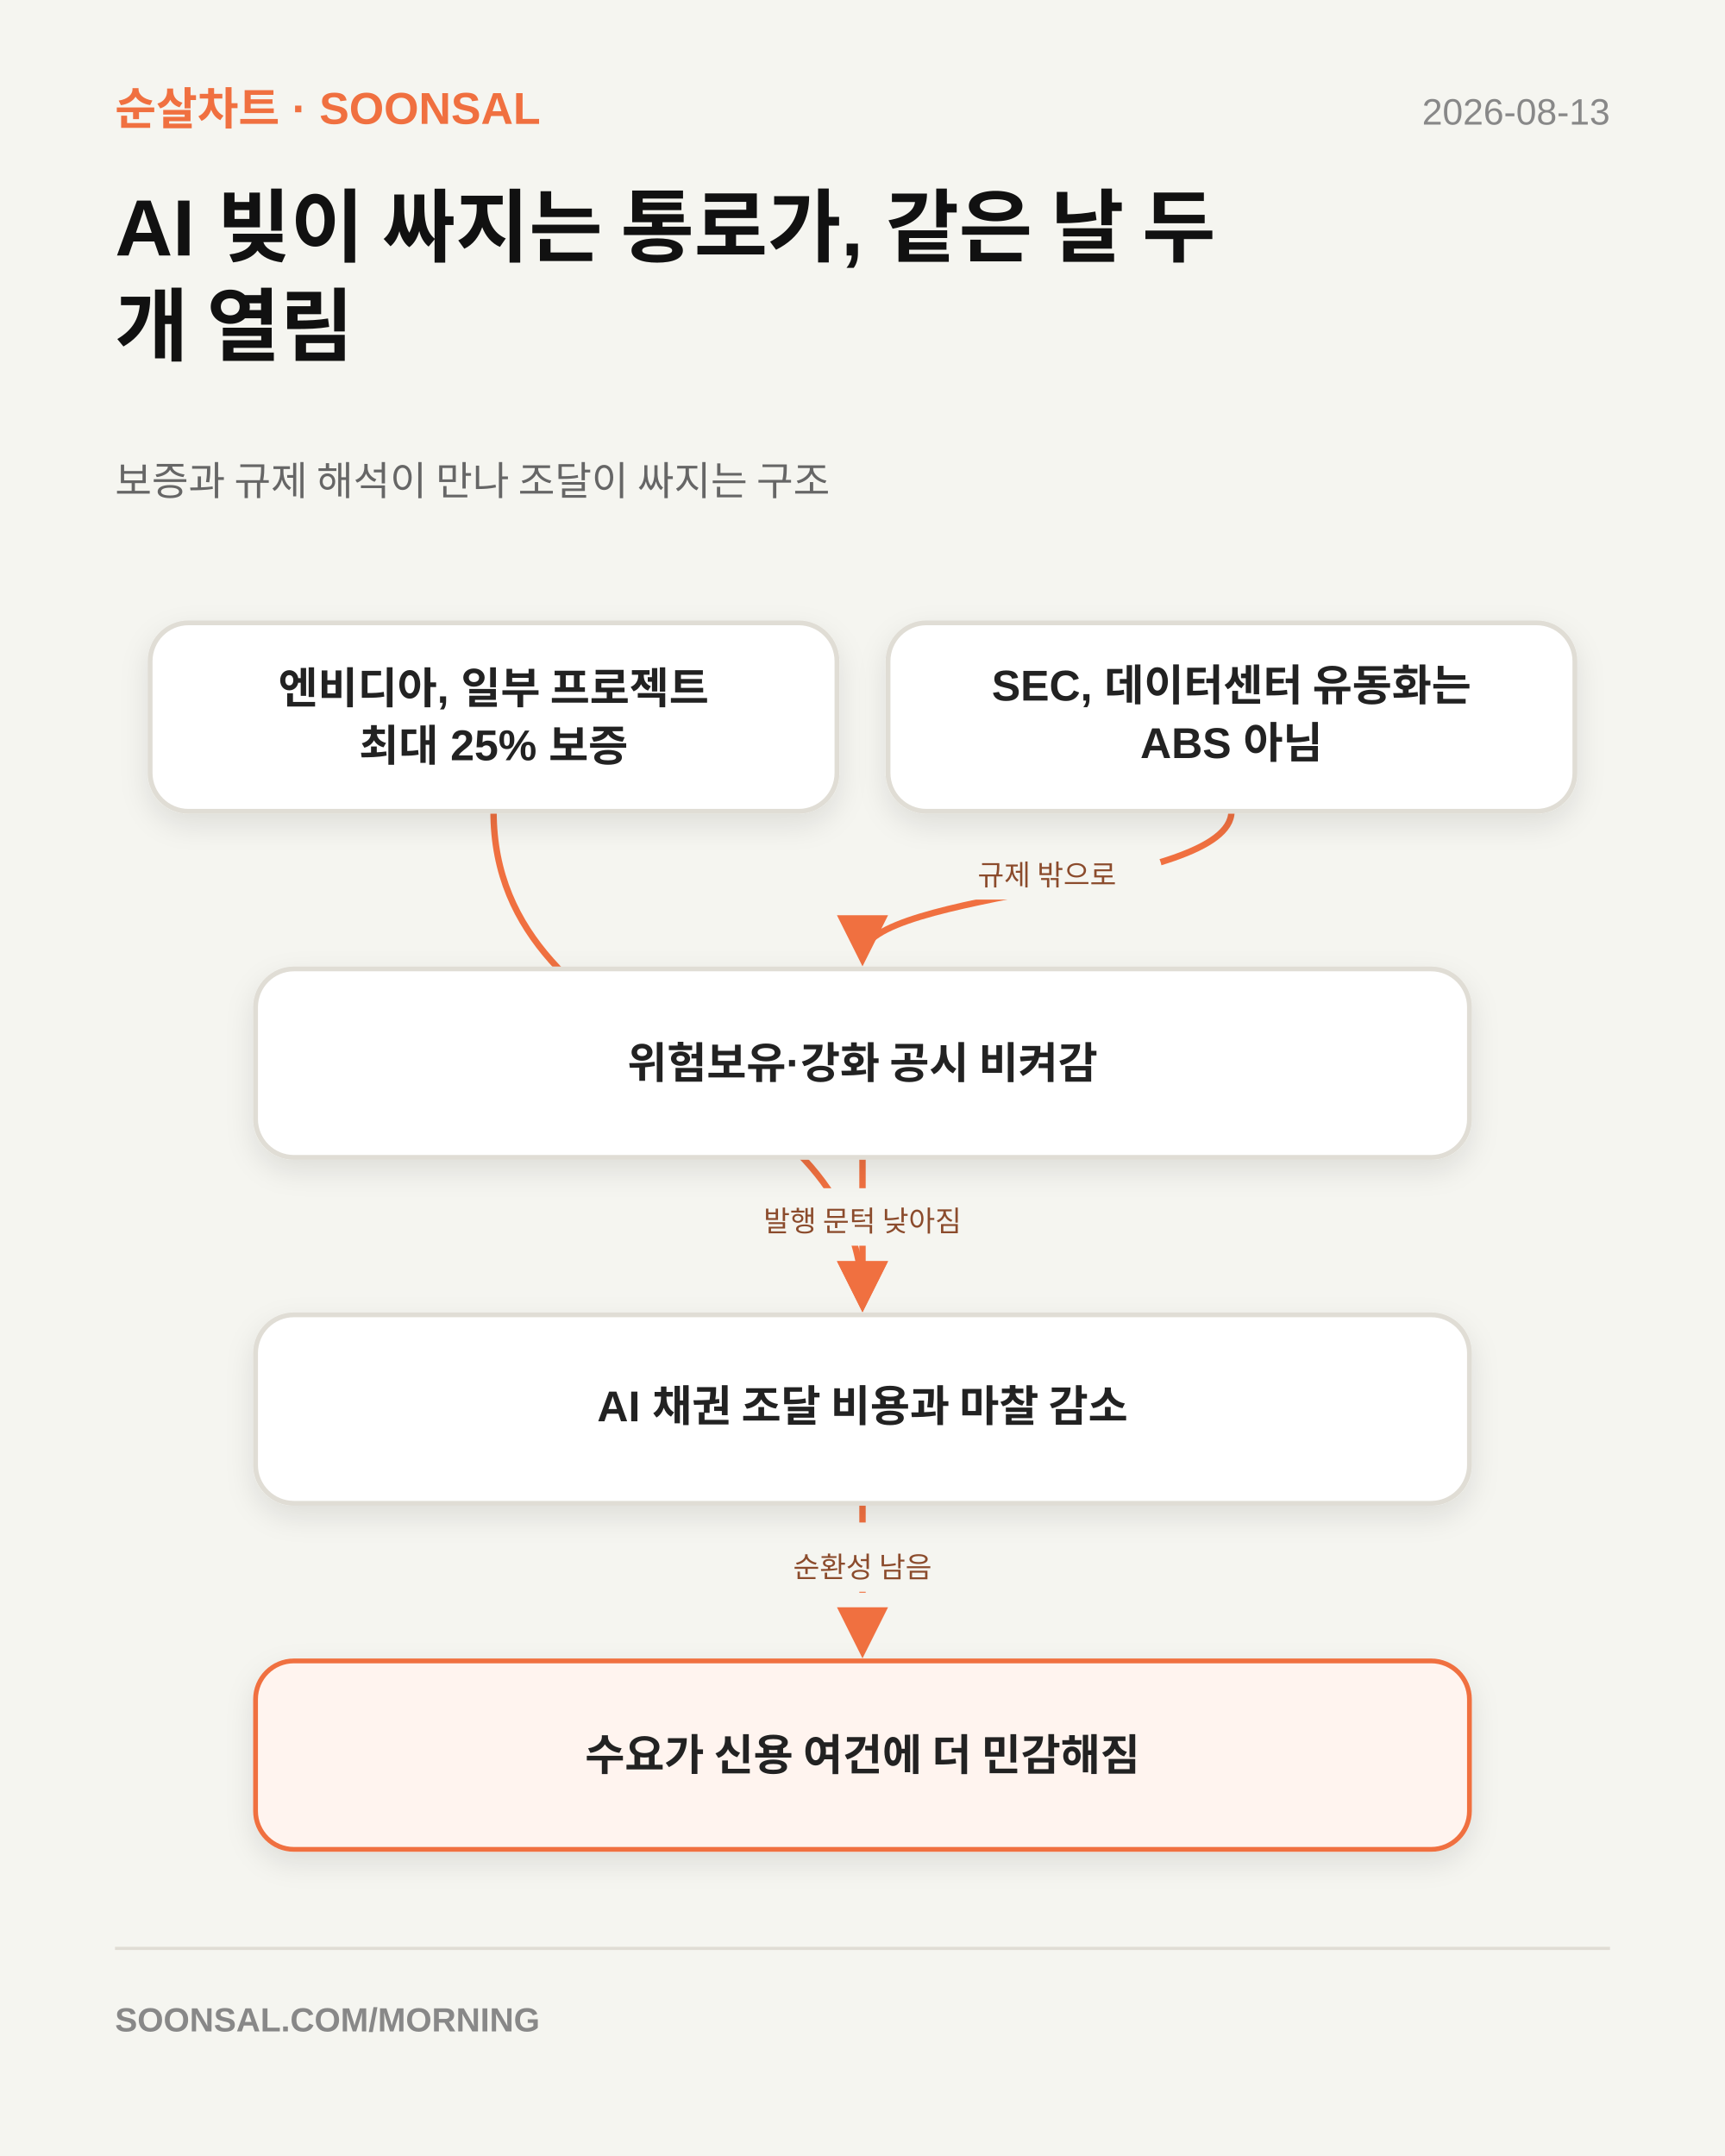
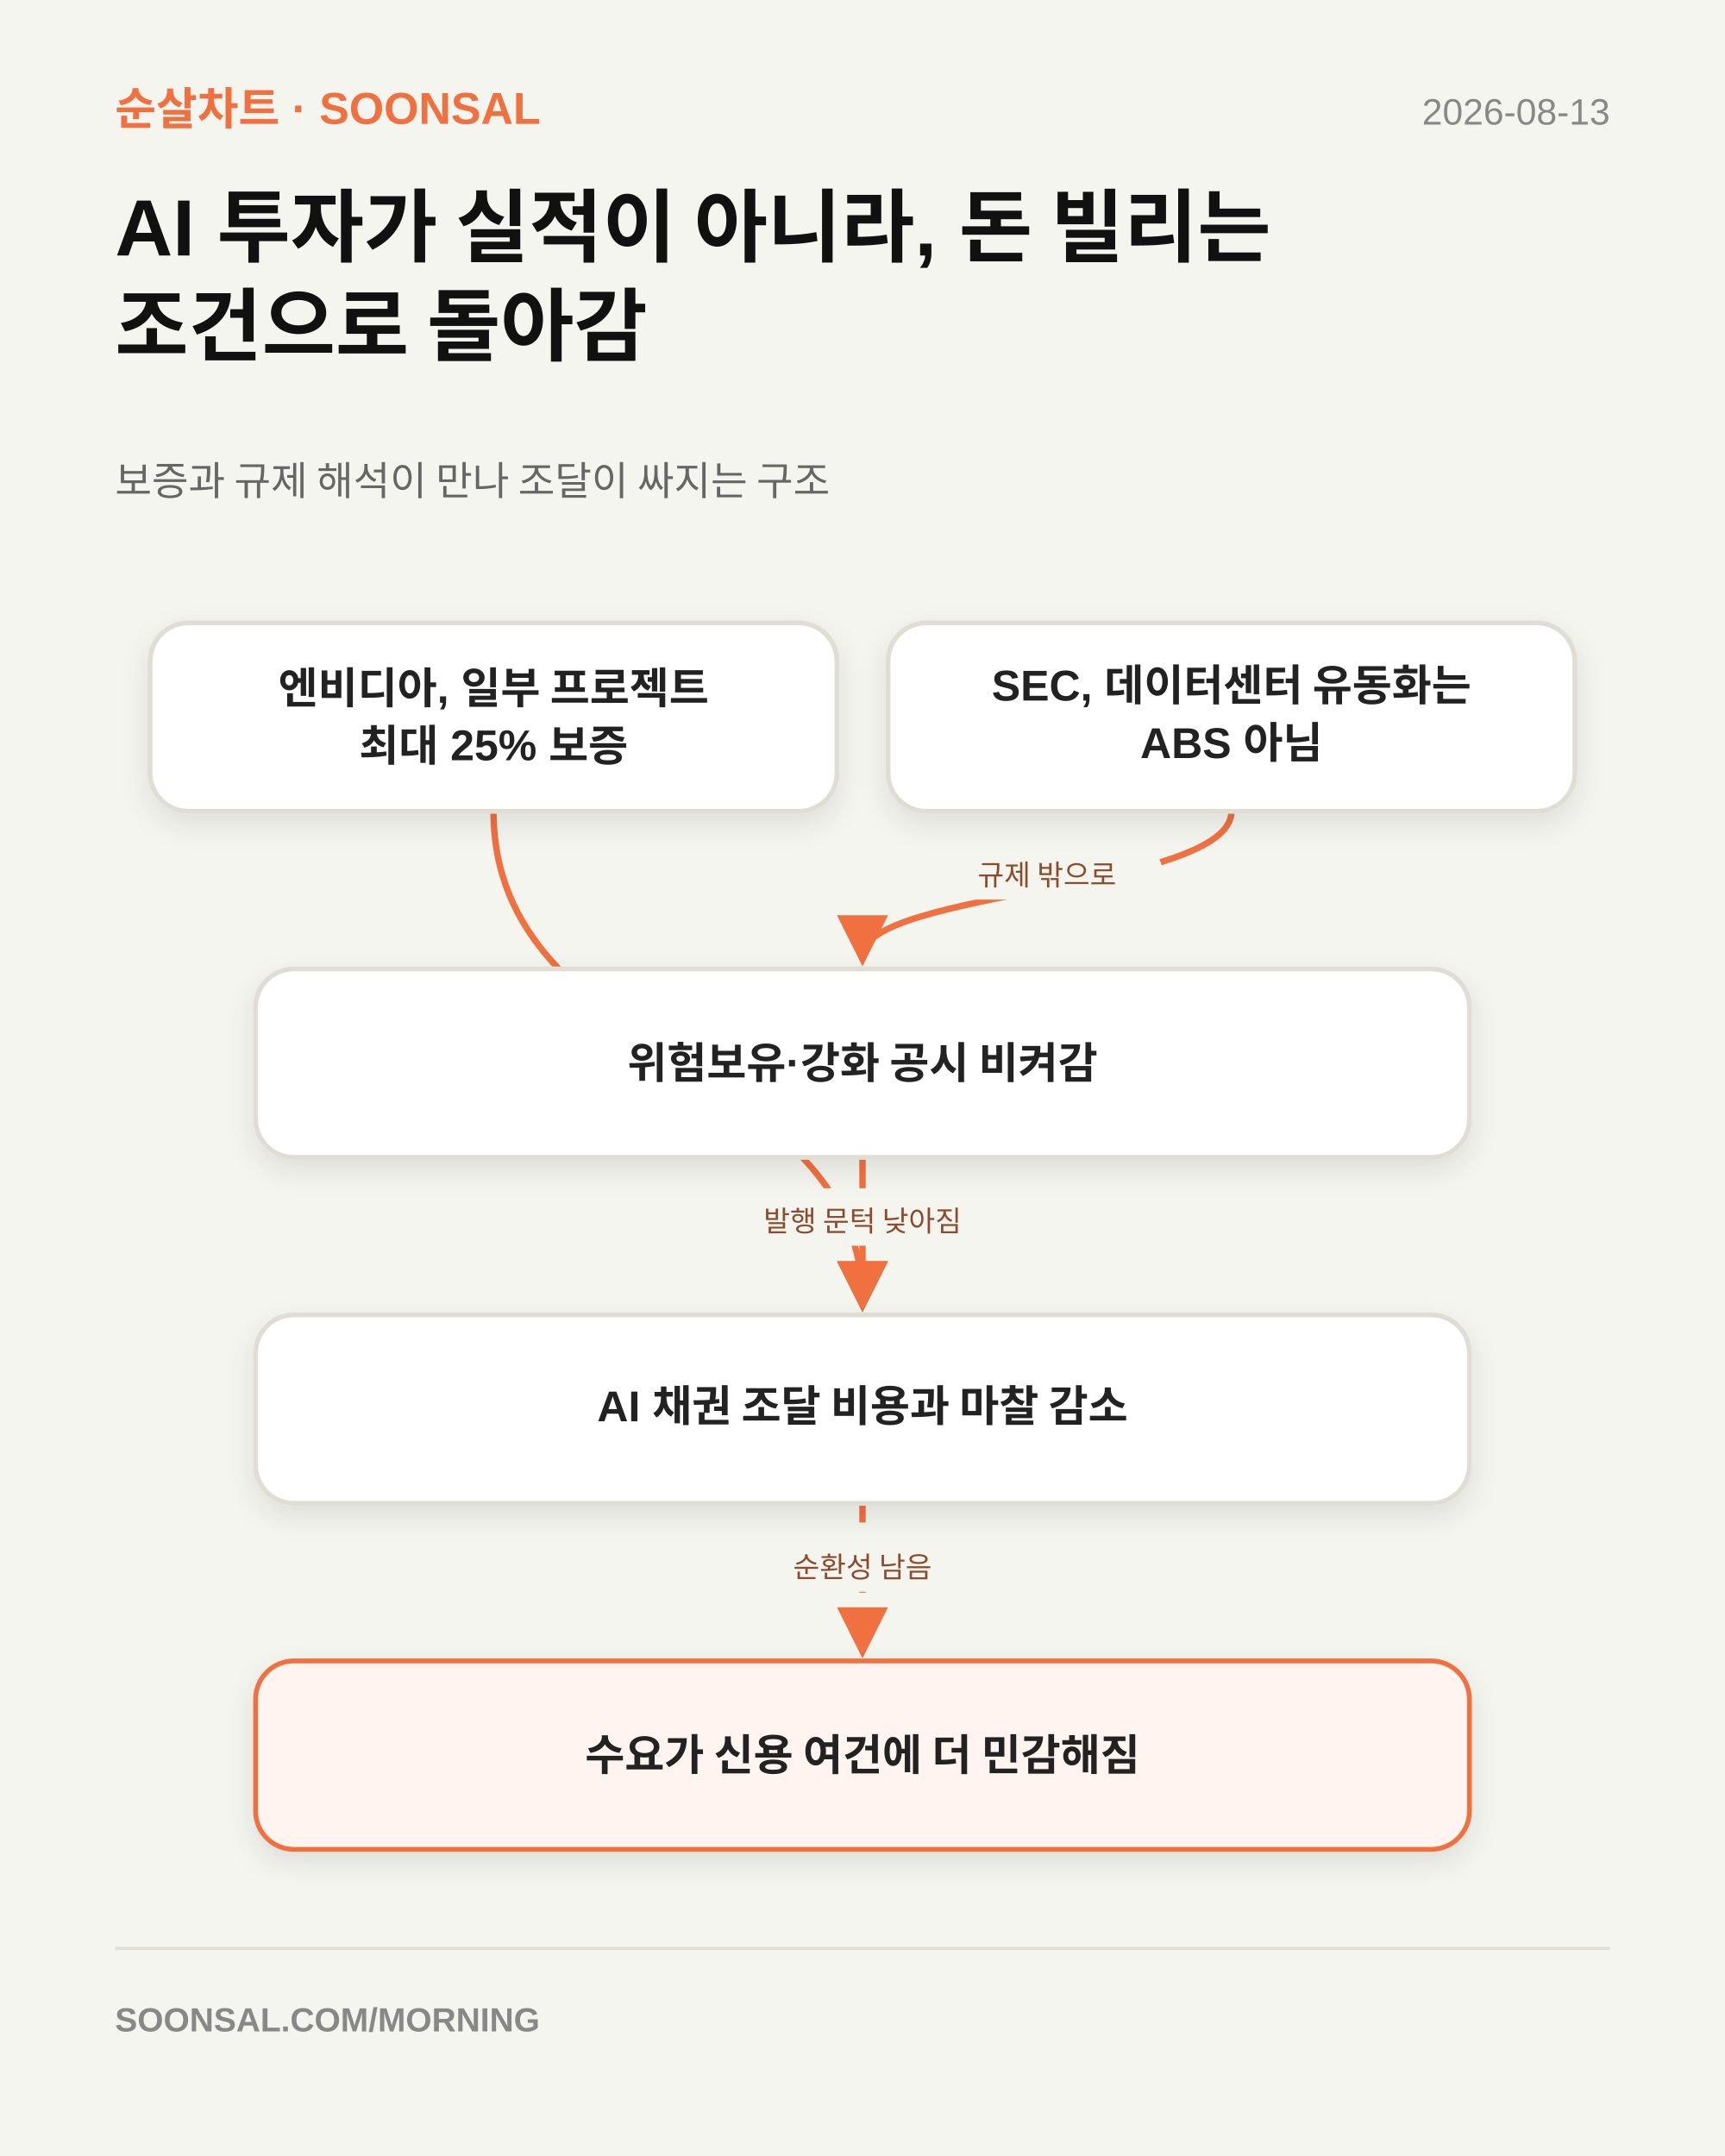
<svg xmlns="http://www.w3.org/2000/svg" width="1080" height="1350" viewBox="0 0 1080 1350">
  <defs>
    <filter id="shadow" x="-20%" y="-20%" width="140%" height="160%">
      <feDropShadow dx="0" dy="7" stdDeviation="9" flood-color="#111111" flood-opacity=".10" />
    </filter>
    <marker id="arrow" viewBox="0 0 10 10" refX="8" refY="5" markerWidth="8" markerHeight="8" orient="auto-start-reverse">
      <path d="M 0 0 L 10 5 L 0 10 z" fill="#F07040" />
    </marker>
  </defs>
  <rect width="1080" height="1350" fill="#F5F5F0" />
  <text x="72" y="78" font-family="Apple SD Gothic Neo,Malgun Gothic,Arial,sans-serif" font-size="28" font-weight="800" fill="#F07040">순살차트 · SOONSAL</text>
  <text x="1008" y="78" text-anchor="end" font-family="Apple SD Gothic Neo,Malgun Gothic,Arial,sans-serif" font-size="23" fill="#888888">2026-08-13</text>
-   <text x="72" y="160" font-family="Apple SD Gothic Neo,Malgun Gothic,Arial,sans-serif" font-size="50" font-weight="800" fill="#111111">AI 빚이 싸지는 통로가, 같은 날 두</text>
-   <text x="72" y="222" font-family="Apple SD Gothic Neo,Malgun Gothic,Arial,sans-serif" font-size="50" font-weight="800" fill="#111111">개 열림</text>
+   <text x="72" y="160" font-family="Apple SD Gothic Neo,Malgun Gothic,Arial,sans-serif" font-size="50" font-weight="800" fill="#111111">AI 투자가 실적이 아니라, 돈 빌리는</text>
+   <text x="72" y="222" font-family="Apple SD Gothic Neo,Malgun Gothic,Arial,sans-serif" font-size="50" font-weight="800" fill="#111111">조건으로 돌아감</text>
  <text x="72" y="310" font-family="Apple SD Gothic Neo,Malgun Gothic,Arial,sans-serif" font-size="25" fill="#666666">보증과 규제 해석이 만나 조달이 싸지는 구조</text>
  <path d="M 309.0 508.0 C 309.0 665.7, 540.0 665.7, 540.0 815.3" fill="none" stroke="#F07040" stroke-width="4" marker-end="url(#arrow)" />
  <rect x="352.5" y="635.7" width="144" height="36" rx="18" fill="#F5F5F0" />
  <text x="424.5" y="662.7" text-anchor="middle" font-family="Apple SD Gothic Neo,Malgun Gothic,Arial,sans-serif" font-size="18" fill="#8B4B2C">보증이 위험 낮춤</text>
  <path d="M 771.0 508.0 C 771.0 557.3, 540.0 557.3, 540.0 598.7" fill="none" stroke="#F07040" stroke-width="4" marker-end="url(#arrow)" />
  <rect x="583.5" y="527.3" width="144" height="36" rx="18" fill="#F5F5F0" />
  <text x="655.5" y="554.3" text-anchor="middle" font-family="Apple SD Gothic Neo,Malgun Gothic,Arial,sans-serif" font-size="18" fill="#8B4B2C">규제 밖으로</text>
  <path d="M 540.0 724.7 C 540.0 774.0, 540.0 774.0, 540.0 815.3" fill="none" stroke="#F07040" stroke-width="4" marker-end="url(#arrow)" />
  <rect x="468.0" y="744.0" width="144" height="36" rx="18" fill="#F5F5F0" />
  <text x="540.0" y="771.0" text-anchor="middle" font-family="Apple SD Gothic Neo,Malgun Gothic,Arial,sans-serif" font-size="18" fill="#8B4B2C">발행 문턱 낮아짐</text>
  <path d="M 540.0 941.3 C 540.0 990.7, 540.0 990.7, 540.0 1032.0" fill="none" stroke="#F07040" stroke-width="4" stroke-dasharray="12 10" marker-end="url(#arrow)" />
  <rect x="468.0" y="960.7" width="144" height="36" rx="18" fill="#F5F5F0" />
  <text x="540.0" y="987.7" text-anchor="middle" font-family="Apple SD Gothic Neo,Malgun Gothic,Arial,sans-serif" font-size="18" fill="#8B4B2C">순환성 남음</text>
  <rect x="94.0" y="390.0" width="430.0" height="118" rx="24" fill="#FFFFFF" stroke="#E0DDD5" stroke-width="3" filter="url(#shadow)" />
  <text x="309.0" y="431.0" text-anchor="middle" dominant-baseline="middle" font-family="Apple SD Gothic Neo,Malgun Gothic,Arial,sans-serif" font-size="27" font-weight="700" fill="#222222">엔비디아, 일부 프로젝트</text>
  <text x="309.0" y="467.0" text-anchor="middle" dominant-baseline="middle" font-family="Apple SD Gothic Neo,Malgun Gothic,Arial,sans-serif" font-size="27" font-weight="700" fill="#222222">최대 25% 보증</text>
  <rect x="556.0" y="390.0" width="430.0" height="118" rx="24" fill="#FFFFFF" stroke="#E0DDD5" stroke-width="3" filter="url(#shadow)" />
  <text x="771.0" y="431.0" text-anchor="middle" dominant-baseline="middle" font-family="Apple SD Gothic Neo,Malgun Gothic,Arial,sans-serif" font-size="27" font-weight="700" fill="#222222">SEC, 데이터센터 유동화는</text>
  <text x="771.0" y="467.0" text-anchor="middle" dominant-baseline="middle" font-family="Apple SD Gothic Neo,Malgun Gothic,Arial,sans-serif" font-size="27" font-weight="700" fill="#222222">ABS 아님</text>
  <rect x="160.0" y="606.7" width="760.0" height="118" rx="24" fill="#FFFFFF" stroke="#E0DDD5" stroke-width="3" filter="url(#shadow)" />
  <text x="540.0" y="665.7" text-anchor="middle" dominant-baseline="middle" font-family="Apple SD Gothic Neo,Malgun Gothic,Arial,sans-serif" font-size="27" font-weight="700" fill="#222222">위험보유·강화 공시 비켜감</text>
  <rect x="160.0" y="823.3" width="760.0" height="118" rx="24" fill="#FFFFFF" stroke="#E0DDD5" stroke-width="3" filter="url(#shadow)" />
  <text x="540.0" y="882.3" text-anchor="middle" dominant-baseline="middle" font-family="Apple SD Gothic Neo,Malgun Gothic,Arial,sans-serif" font-size="27" font-weight="700" fill="#222222">AI 채권 조달 비용과 마찰 감소</text>
  <rect x="160.0" y="1040.0" width="760.0" height="118" rx="24" fill="#FFF4EF" stroke="#F07040" stroke-width="3" filter="url(#shadow)" />
  <text x="540.0" y="1099.0" text-anchor="middle" dominant-baseline="middle" font-family="Apple SD Gothic Neo,Malgun Gothic,Arial,sans-serif" font-size="27" font-weight="700" fill="#222222">수요가 신용 여건에 더 민감해짐</text>
  <line x1="72" y1="1220" x2="1008" y2="1220" stroke="#E0DDD5" stroke-width="2" />
  <text x="72" y="1272" font-family="Apple SD Gothic Neo,Malgun Gothic,Arial,sans-serif" font-size="21" font-weight="700" fill="#888888">SOONSAL.COM/MORNING</text>
</svg>
